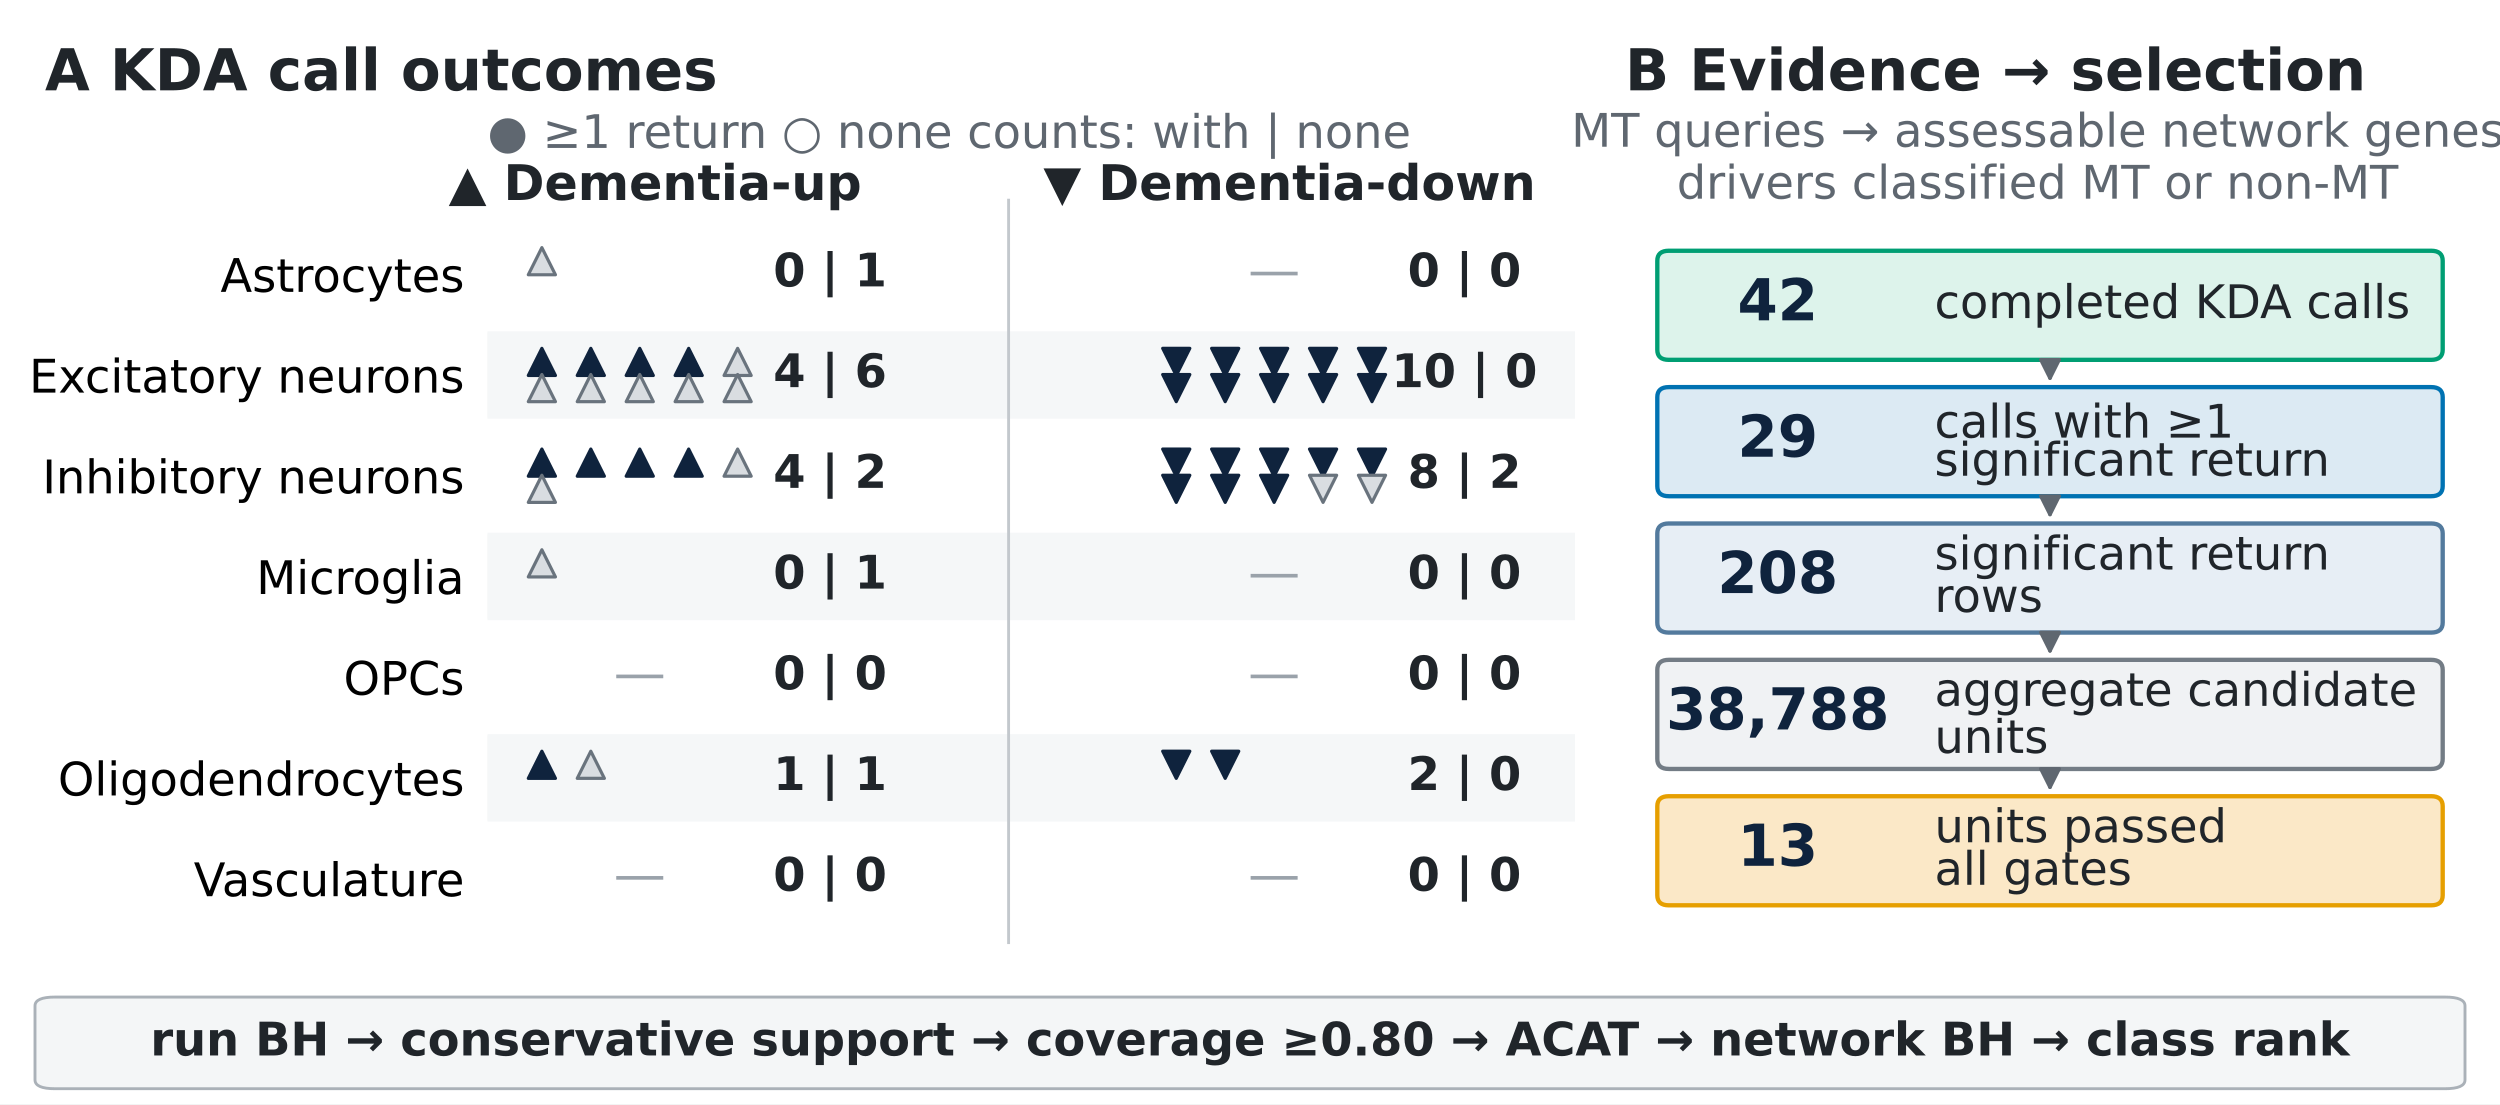
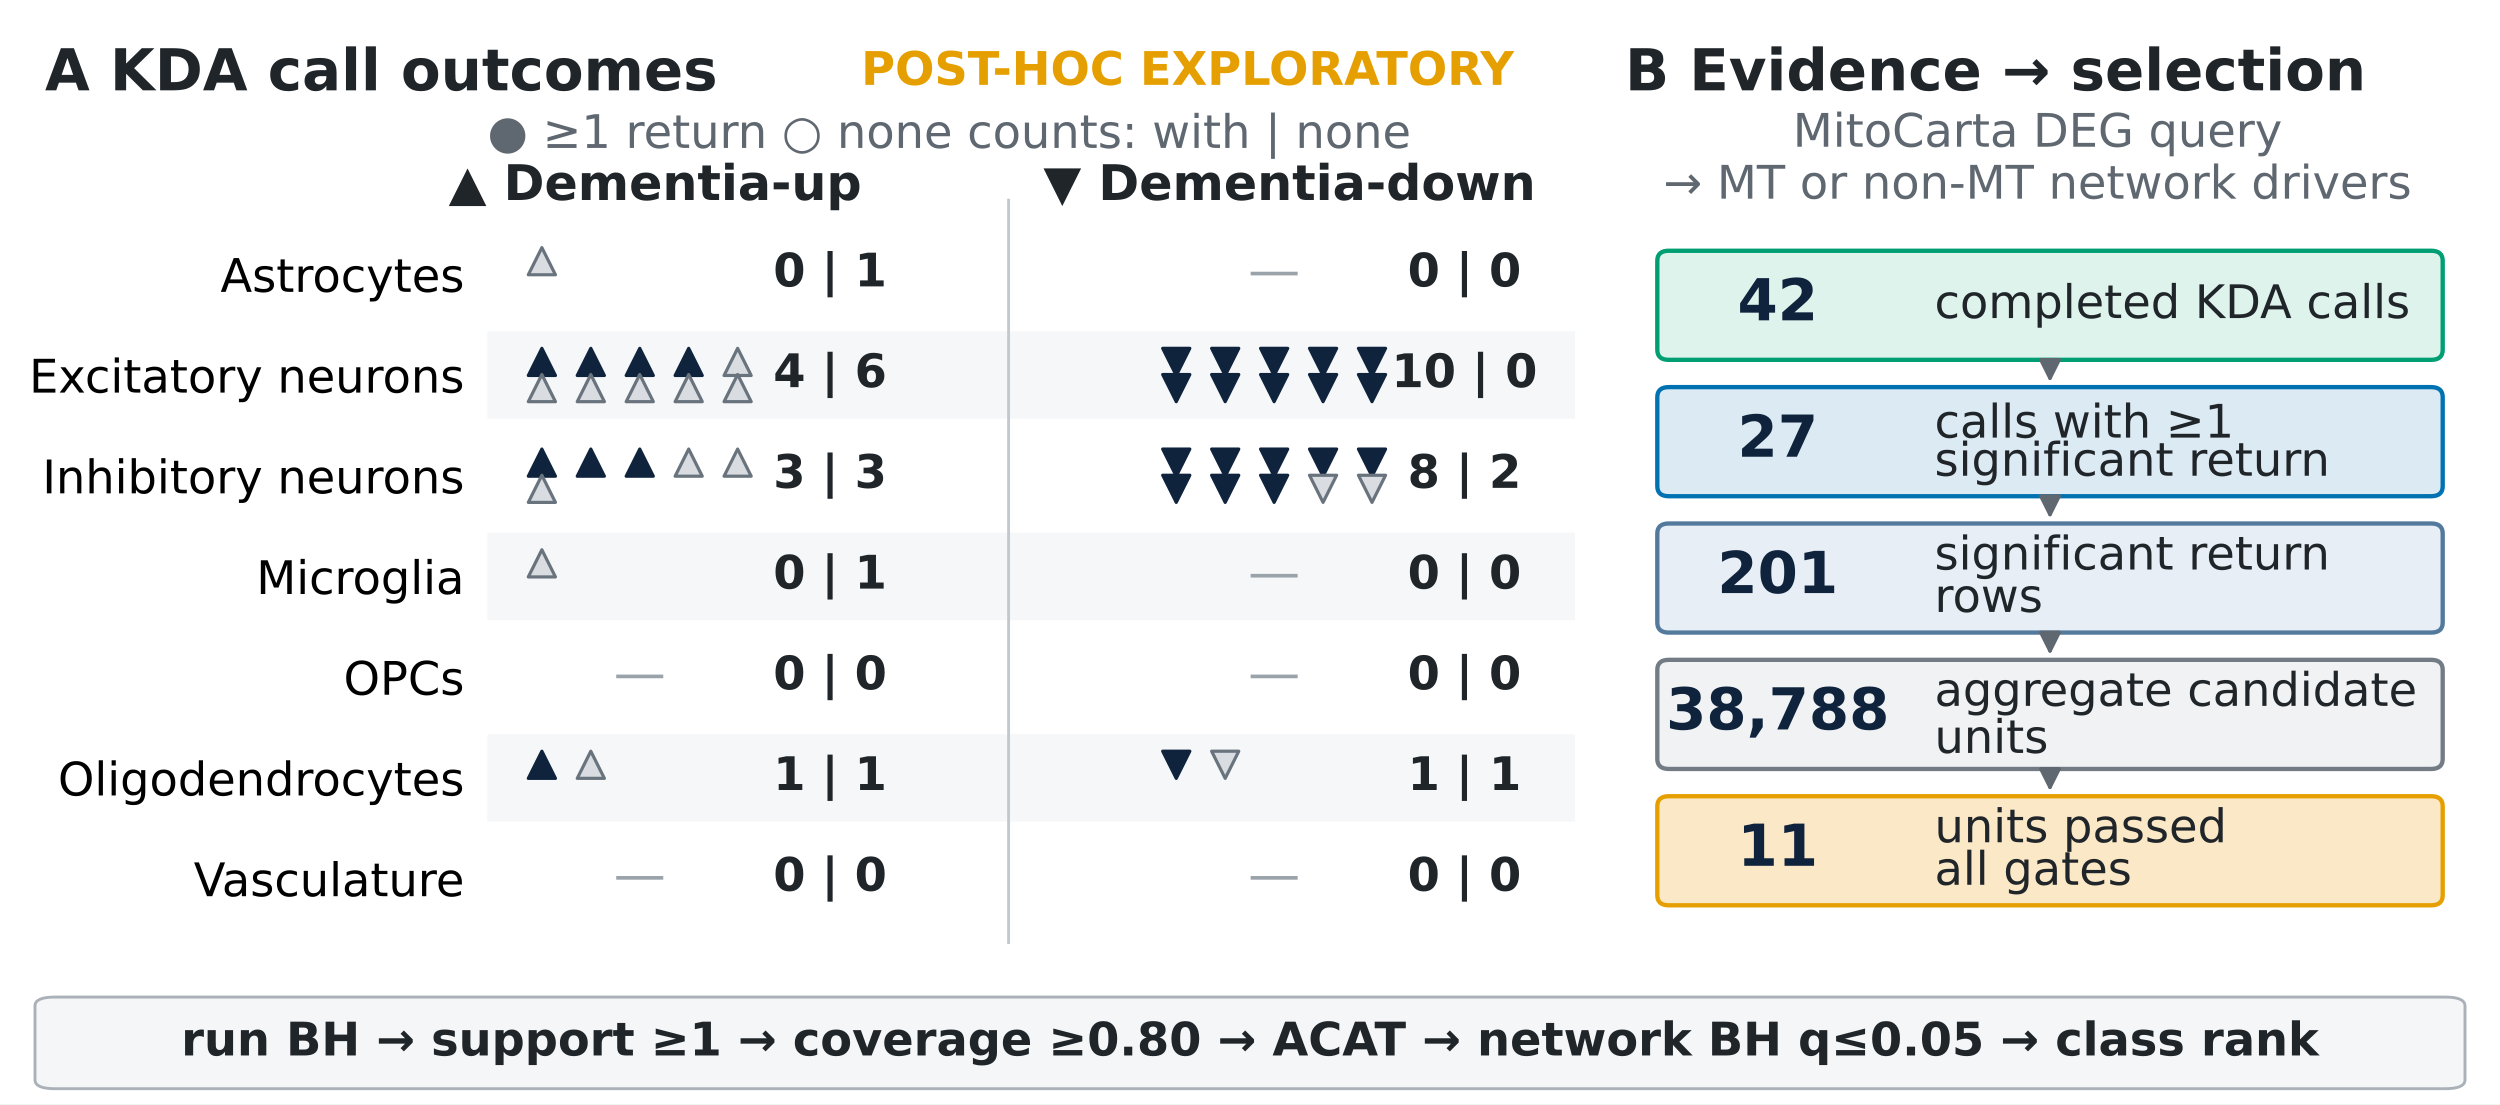
<svg xmlns="http://www.w3.org/2000/svg" xmlns:xlink="http://www.w3.org/1999/xlink" width="864pt" height="381.6pt" viewBox="0 0 864 381.6" version="1.1">
  <defs>
    <style type="text/css">*{stroke-linejoin: round; stroke-linecap: butt}</style>
  </defs>
  <g id="figure_1">
    <g id="patch_1">
-       <path d="M 0 381.6  L 864 381.6  L 864 0  L 0 0  z " style="fill: #ffffff" />
+       <path d="M 0 381.6 L 864 381.6 L 864 0 L 0 0 z " style="fill: #ffffff" />
    </g>
    <g id="axes_1">
      <g id="patch_2">
-         <path d="M 168.48 326.268  L 544.32 326.268  L 544.32 68.688  L 168.48 68.688  z " style="fill: #ffffff" />
+         <path d="M 168.48 326.268 L 544.32 326.268 L 544.32 68.688 L 168.48 68.688 z " style="fill: #ffffff" />
      </g>
      <g id="patch_3">
-         <path d="M 168.48 144.222  L 544.32 144.222  L 544.32 114.983  L 168.48 114.983  z " clip-path="url(#pc3619bc4ea)" style="fill: #f5f7f8; stroke: #f5f7f8; stroke-linejoin: miter" />
+         <path d="M 168.48 144.222 L 544.32 144.222 L 544.32 114.983 L 168.48 114.983 z " clip-path="url(#pa75e87dea2)" style="fill: #f5f7f8; stroke: #f5f7f8; stroke-linejoin: miter" />
      </g>
      <g id="patch_4">
-         <path d="M 168.48 213.838  L 544.32 213.838  L 544.32 184.599  L 168.48 184.599  z " clip-path="url(#pc3619bc4ea)" style="fill: #f5f7f8; stroke: #f5f7f8; stroke-linejoin: miter" />
+         <path d="M 168.48 213.838 L 544.32 213.838 L 544.32 184.599 L 168.48 184.599 z " clip-path="url(#pa75e87dea2)" style="fill: #f5f7f8; stroke: #f5f7f8; stroke-linejoin: miter" />
      </g>
      <g id="patch_5">
-         <path d="M 168.48 283.454  L 544.32 283.454  L 544.32 254.215  L 168.48 254.215  z " clip-path="url(#pc3619bc4ea)" style="fill: #f5f7f8; stroke: #f5f7f8; stroke-linejoin: miter" />
+         <path d="M 168.48 283.454 L 544.32 283.454 L 544.32 254.215 L 168.48 254.215 z " clip-path="url(#pa75e87dea2)" style="fill: #f5f7f8; stroke: #f5f7f8; stroke-linejoin: miter" />
      </g>
      <g id="matplotlib.axis_1" />
      <g id="matplotlib.axis_2">
        <g id="ytick_1">
          <g id="line2d_1" />
          <g id="text_1">
            <text style="font-size: 16px; font-family: 'DejaVu Sans'; text-anchor: end" x="160.48" y="100.872" transform="rotate(-0 160.48 100.8722)">Astrocytes</text>
          </g>
        </g>
        <g id="ytick_2">
          <g id="line2d_2" />
          <g id="text_2">
            <text style="font-size: 16px; font-family: 'DejaVu Sans'; text-anchor: end" x="160.48" y="135.681" transform="rotate(-0 160.48 135.6809)">Excitatory neurons</text>
          </g>
        </g>
        <g id="ytick_3">
          <g id="line2d_3" />
          <g id="text_3">
            <text style="font-size: 16px; font-family: 'DejaVu Sans'; text-anchor: end" x="160.48" y="170.489" transform="rotate(-0 160.48 170.489)">Inhibitory neurons</text>
          </g>
        </g>
        <g id="ytick_4">
          <g id="line2d_4" />
          <g id="text_4">
            <text style="font-size: 16px; font-family: 'DejaVu Sans'; text-anchor: end" x="160.48" y="205.297" transform="rotate(-0 160.48 205.2972)">Microglia</text>
          </g>
        </g>
        <g id="ytick_5">
          <g id="line2d_5" />
          <g id="text_5">
            <text style="font-size: 16px; font-family: 'DejaVu Sans'; text-anchor: end" x="160.48" y="240.105" transform="rotate(-0 160.48 240.1046)">OPCs</text>
          </g>
        </g>
        <g id="ytick_6">
          <g id="line2d_6" />
          <g id="text_6">
            <text style="font-size: 16px; font-family: 'DejaVu Sans'; text-anchor: end" x="160.48" y="274.913" transform="rotate(-0 160.48 274.9134)">Oligodendrocytes</text>
          </g>
        </g>
        <g id="ytick_7">
          <g id="line2d_7" />
          <g id="text_7">
            <text style="font-size: 16px; font-family: 'DejaVu Sans'; text-anchor: end" x="160.48" y="309.721" transform="rotate(-0 160.48 309.7215)">Vasculature</text>
          </g>
        </g>
      </g>
      <g id="line2d_8">
-         <path d="M 348.57 326.268  L 348.57 68.688  " clip-path="url(#pc3619bc4ea)" style="fill: none; stroke: #c3c8cd; stroke-linecap: square" />
+         <path d="M 348.57 326.268 L 348.57 68.688 " clip-path="url(#pa75e87dea2)" style="fill: none; stroke: #c3c8cd; stroke-linecap: square" />
      </g>
      <g id="text_8">
        <text style="font-weight: 700; font-size: 17px; font-family: 'DejaVu Sans'; text-anchor: middle; fill: #20252a" x="226.422" y="69.129" transform="rotate(-0 226.422 69.12907)">▲ Dementia-up</text>
      </g>
      <g id="text_9">
        <text style="font-weight: 700; font-size: 17px; font-family: 'DejaVu Sans'; text-anchor: middle; fill: #20252a" x="445.662" y="69.129" transform="rotate(-0 445.662 69.12907)">▼ Dementia-down</text>
      </g>
      <g id="text_10">
        <text style="font-weight: 700; font-size: 16px; font-family: 'DejaVu Sans'; text-anchor: middle; fill: #20252a" x="286.87" y="98.986" transform="rotate(-0 286.8696 98.98596)">0 | 1</text>
      </g>
      <g id="text_11">
        <text style="font-size: 18px; font-family: 'DejaVu Sans'; text-anchor: middle; fill: #9aa2aa" x="440.338" y="99.47" transform="rotate(-0 440.3376 99.46986)">—</text>
      </g>
      <g id="text_12">
        <text style="font-weight: 700; font-size: 16px; font-family: 'DejaVu Sans'; text-anchor: middle; fill: #20252a" x="506.11" y="98.986" transform="rotate(-0 506.1096 98.98596)">0 | 0</text>
      </g>
      <g id="text_13">
        <text style="font-weight: 700; font-size: 16px; font-family: 'DejaVu Sans'; text-anchor: middle; fill: #20252a" x="286.87" y="133.794" transform="rotate(-0 286.8696 133.7941)">4 | 6</text>
      </g>
      <g id="text_14">
        <text style="font-weight: 700; font-size: 16px; font-family: 'DejaVu Sans'; text-anchor: middle; fill: #20252a" x="506.11" y="133.794" transform="rotate(-0 506.1096 133.7941)">10 | 0</text>
      </g>
      <g id="text_15">
-         <text style="font-weight: 700; font-size: 16px; font-family: 'DejaVu Sans'; text-anchor: middle; fill: #20252a" x="286.87" y="168.602" transform="rotate(-0 286.8696 168.6022)">4 | 2</text>
+         <text style="font-weight: 700; font-size: 16px; font-family: 'DejaVu Sans'; text-anchor: middle; fill: #20252a" x="286.87" y="168.602" transform="rotate(-0 286.8696 168.6022)">3 | 3</text>
      </g>
      <g id="text_16">
        <text style="font-weight: 700; font-size: 16px; font-family: 'DejaVu Sans'; text-anchor: middle; fill: #20252a" x="506.11" y="168.602" transform="rotate(-0 506.1096 168.6022)">8 | 2</text>
      </g>
      <g id="text_17">
        <text style="font-weight: 700; font-size: 16px; font-family: 'DejaVu Sans'; text-anchor: middle; fill: #20252a" x="286.87" y="203.41" transform="rotate(-0 286.8696 203.4103)">0 | 1</text>
      </g>
      <g id="text_18">
        <text style="font-size: 18px; font-family: 'DejaVu Sans'; text-anchor: middle; fill: #9aa2aa" x="440.338" y="203.894" transform="rotate(-0 440.3376 203.8942)">—</text>
      </g>
      <g id="text_19">
        <text style="font-weight: 700; font-size: 16px; font-family: 'DejaVu Sans'; text-anchor: middle; fill: #20252a" x="506.11" y="203.41" transform="rotate(-0 506.1096 203.4103)">0 | 0</text>
      </g>
      <g id="text_20">
        <text style="font-size: 18px; font-family: 'DejaVu Sans'; text-anchor: middle; fill: #9aa2aa" x="221.098" y="238.702" transform="rotate(-0 221.0976 238.7023)">—</text>
      </g>
      <g id="text_21">
        <text style="font-weight: 700; font-size: 16px; font-family: 'DejaVu Sans'; text-anchor: middle; fill: #20252a" x="286.87" y="238.218" transform="rotate(-0 286.8696 238.2184)">0 | 0</text>
      </g>
      <g id="text_22">
        <text style="font-size: 18px; font-family: 'DejaVu Sans'; text-anchor: middle; fill: #9aa2aa" x="440.338" y="238.702" transform="rotate(-0 440.3376 238.7023)">—</text>
      </g>
      <g id="text_23">
        <text style="font-weight: 700; font-size: 16px; font-family: 'DejaVu Sans'; text-anchor: middle; fill: #20252a" x="506.11" y="238.218" transform="rotate(-0 506.1096 238.2184)">0 | 0</text>
      </g>
      <g id="text_24">
        <text style="font-weight: 700; font-size: 16px; font-family: 'DejaVu Sans'; text-anchor: middle; fill: #20252a" x="286.87" y="273.026" transform="rotate(-0 286.8696 273.0265)">1 | 1</text>
      </g>
      <g id="text_25">
-         <text style="font-weight: 700; font-size: 16px; font-family: 'DejaVu Sans'; text-anchor: middle; fill: #20252a" x="506.11" y="273.026" transform="rotate(-0 506.1096 273.0265)">2 | 0</text>
+         <text style="font-weight: 700; font-size: 16px; font-family: 'DejaVu Sans'; text-anchor: middle; fill: #20252a" x="506.11" y="273.026" transform="rotate(-0 506.1096 273.0265)">1 | 1</text>
      </g>
      <g id="text_26">
        <text style="font-size: 18px; font-family: 'DejaVu Sans'; text-anchor: middle; fill: #9aa2aa" x="221.098" y="308.319" transform="rotate(-0 221.0976 308.3185)">—</text>
      </g>
      <g id="text_27">
        <text style="font-weight: 700; font-size: 16px; font-family: 'DejaVu Sans'; text-anchor: middle; fill: #20252a" x="286.87" y="307.835" transform="rotate(-0 286.8696 307.8346)">0 | 0</text>
      </g>
      <g id="text_28">
        <text style="font-size: 18px; font-family: 'DejaVu Sans'; text-anchor: middle; fill: #9aa2aa" x="440.338" y="308.319" transform="rotate(-0 440.3376 308.3185)">—</text>
      </g>
      <g id="text_29">
        <text style="font-weight: 700; font-size: 16px; font-family: 'DejaVu Sans'; text-anchor: middle; fill: #20252a" x="506.11" y="307.835" transform="rotate(-0 506.1096 307.8346)">0 | 0</text>
      </g>
      <g id="PathCollection_1">
        <defs>
-           <path id="me3cca18442" d="M 0 -4.69  L -4.69 4.69  L 4.69 4.69  z " style="stroke: #69737d; stroke-width: 1.1" />
+           <path id="m7affac4d7a" d="M 0 -4.69 L -4.69 4.69 L 4.69 4.69 z " style="stroke: #69737d; stroke-width: 1.1" />
        </defs>
-         <g clip-path="url(#pc3619bc4ea)">
-           <use xlink:href="#me3cca18442" x="187.272" y="90.269" style="fill: #d9dde1; stroke: #69737d; stroke-width: 1.1" />
+         <g clip-path="url(#pa75e87dea2)">
+           <use xlink:href="#m7affac4d7a" x="187.272" y="90.269" style="fill: #d9dde1; stroke: #69737d; stroke-width: 1.1" />
        </g>
      </g>
      <g id="PathCollection_2">
        <defs>
-           <path id="m3339e2f9cd" d="M 0 -4.69  L -4.69 4.69  L 4.69 4.69  z " style="stroke: #0f233d; stroke-width: 1.1" />
+           <path id="m4a1c8bde4f" d="M 0 -4.69 L -4.69 4.69 L 4.69 4.69 z " style="stroke: #0f233d; stroke-width: 1.1" />
        </defs>
-         <g clip-path="url(#pc3619bc4ea)">
-           <use xlink:href="#m3339e2f9cd" x="187.272" y="125.077" style="fill: #0f233d; stroke: #0f233d; stroke-width: 1.1" />
+         <g clip-path="url(#pa75e87dea2)">
+           <use xlink:href="#m4a1c8bde4f" x="187.272" y="125.077" style="fill: #0f233d; stroke: #0f233d; stroke-width: 1.1" />
        </g>
      </g>
      <g id="PathCollection_3">
-         <g clip-path="url(#pc3619bc4ea)">
-           <use xlink:href="#m3339e2f9cd" x="204.185" y="125.077" style="fill: #0f233d; stroke: #0f233d; stroke-width: 1.1" />
+         <g clip-path="url(#pa75e87dea2)">
+           <use xlink:href="#m4a1c8bde4f" x="204.185" y="125.077" style="fill: #0f233d; stroke: #0f233d; stroke-width: 1.1" />
        </g>
      </g>
      <g id="PathCollection_4">
-         <g clip-path="url(#pc3619bc4ea)">
-           <use xlink:href="#m3339e2f9cd" x="221.098" y="125.077" style="fill: #0f233d; stroke: #0f233d; stroke-width: 1.1" />
+         <g clip-path="url(#pa75e87dea2)">
+           <use xlink:href="#m4a1c8bde4f" x="221.098" y="125.077" style="fill: #0f233d; stroke: #0f233d; stroke-width: 1.1" />
        </g>
      </g>
      <g id="PathCollection_5">
-         <g clip-path="url(#pc3619bc4ea)">
-           <use xlink:href="#m3339e2f9cd" x="238.01" y="125.077" style="fill: #0f233d; stroke: #0f233d; stroke-width: 1.1" />
+         <g clip-path="url(#pa75e87dea2)">
+           <use xlink:href="#m4a1c8bde4f" x="238.01" y="125.077" style="fill: #0f233d; stroke: #0f233d; stroke-width: 1.1" />
        </g>
      </g>
      <g id="PathCollection_6">
-         <g clip-path="url(#pc3619bc4ea)">
-           <use xlink:href="#me3cca18442" x="254.923" y="125.077" style="fill: #d9dde1; stroke: #69737d; stroke-width: 1.1" />
+         <g clip-path="url(#pa75e87dea2)">
+           <use xlink:href="#m7affac4d7a" x="254.923" y="125.077" style="fill: #d9dde1; stroke: #69737d; stroke-width: 1.1" />
        </g>
      </g>
      <g id="PathCollection_7">
-         <g clip-path="url(#pc3619bc4ea)">
-           <use xlink:href="#me3cca18442" x="187.272" y="134.127" style="fill: #d9dde1; stroke: #69737d; stroke-width: 1.1" />
+         <g clip-path="url(#pa75e87dea2)">
+           <use xlink:href="#m7affac4d7a" x="187.272" y="134.127" style="fill: #d9dde1; stroke: #69737d; stroke-width: 1.1" />
        </g>
      </g>
      <g id="PathCollection_8">
-         <g clip-path="url(#pc3619bc4ea)">
-           <use xlink:href="#me3cca18442" x="204.185" y="134.127" style="fill: #d9dde1; stroke: #69737d; stroke-width: 1.1" />
+         <g clip-path="url(#pa75e87dea2)">
+           <use xlink:href="#m7affac4d7a" x="204.185" y="134.127" style="fill: #d9dde1; stroke: #69737d; stroke-width: 1.1" />
        </g>
      </g>
      <g id="PathCollection_9">
-         <g clip-path="url(#pc3619bc4ea)">
-           <use xlink:href="#me3cca18442" x="221.098" y="134.127" style="fill: #d9dde1; stroke: #69737d; stroke-width: 1.1" />
+         <g clip-path="url(#pa75e87dea2)">
+           <use xlink:href="#m7affac4d7a" x="221.098" y="134.127" style="fill: #d9dde1; stroke: #69737d; stroke-width: 1.1" />
        </g>
      </g>
      <g id="PathCollection_10">
-         <g clip-path="url(#pc3619bc4ea)">
-           <use xlink:href="#me3cca18442" x="238.01" y="134.127" style="fill: #d9dde1; stroke: #69737d; stroke-width: 1.1" />
+         <g clip-path="url(#pa75e87dea2)">
+           <use xlink:href="#m7affac4d7a" x="238.01" y="134.127" style="fill: #d9dde1; stroke: #69737d; stroke-width: 1.1" />
        </g>
      </g>
      <g id="PathCollection_11">
-         <g clip-path="url(#pc3619bc4ea)">
-           <use xlink:href="#me3cca18442" x="254.923" y="134.127" style="fill: #d9dde1; stroke: #69737d; stroke-width: 1.1" />
+         <g clip-path="url(#pa75e87dea2)">
+           <use xlink:href="#m7affac4d7a" x="254.923" y="134.127" style="fill: #d9dde1; stroke: #69737d; stroke-width: 1.1" />
        </g>
      </g>
      <g id="PathCollection_12">
        <defs>
-           <path id="mebd7cc68f4" d="M -0 4.69  L 4.69 -4.69  L -4.69 -4.69  z " style="stroke: #0f233d; stroke-width: 1.1" />
+           <path id="m8735f8ca52" d="M -0 4.69 L 4.69 -4.69 L -4.69 -4.69 z " style="stroke: #0f233d; stroke-width: 1.1" />
        </defs>
-         <g clip-path="url(#pc3619bc4ea)">
-           <use xlink:href="#mebd7cc68f4" x="406.512" y="125.077" style="fill: #0f233d; stroke: #0f233d; stroke-width: 1.1" />
+         <g clip-path="url(#pa75e87dea2)">
+           <use xlink:href="#m8735f8ca52" x="406.512" y="125.077" style="fill: #0f233d; stroke: #0f233d; stroke-width: 1.1" />
        </g>
      </g>
      <g id="PathCollection_13">
-         <g clip-path="url(#pc3619bc4ea)">
-           <use xlink:href="#mebd7cc68f4" x="423.425" y="125.077" style="fill: #0f233d; stroke: #0f233d; stroke-width: 1.1" />
+         <g clip-path="url(#pa75e87dea2)">
+           <use xlink:href="#m8735f8ca52" x="423.425" y="125.077" style="fill: #0f233d; stroke: #0f233d; stroke-width: 1.1" />
        </g>
      </g>
      <g id="PathCollection_14">
-         <g clip-path="url(#pc3619bc4ea)">
-           <use xlink:href="#mebd7cc68f4" x="440.338" y="125.077" style="fill: #0f233d; stroke: #0f233d; stroke-width: 1.1" />
+         <g clip-path="url(#pa75e87dea2)">
+           <use xlink:href="#m8735f8ca52" x="440.338" y="125.077" style="fill: #0f233d; stroke: #0f233d; stroke-width: 1.1" />
        </g>
      </g>
      <g id="PathCollection_15">
-         <g clip-path="url(#pc3619bc4ea)">
-           <use xlink:href="#mebd7cc68f4" x="457.25" y="125.077" style="fill: #0f233d; stroke: #0f233d; stroke-width: 1.1" />
+         <g clip-path="url(#pa75e87dea2)">
+           <use xlink:href="#m8735f8ca52" x="457.25" y="125.077" style="fill: #0f233d; stroke: #0f233d; stroke-width: 1.1" />
        </g>
      </g>
      <g id="PathCollection_16">
-         <g clip-path="url(#pc3619bc4ea)">
-           <use xlink:href="#mebd7cc68f4" x="474.163" y="125.077" style="fill: #0f233d; stroke: #0f233d; stroke-width: 1.1" />
+         <g clip-path="url(#pa75e87dea2)">
+           <use xlink:href="#m8735f8ca52" x="474.163" y="125.077" style="fill: #0f233d; stroke: #0f233d; stroke-width: 1.1" />
        </g>
      </g>
      <g id="PathCollection_17">
-         <g clip-path="url(#pc3619bc4ea)">
-           <use xlink:href="#mebd7cc68f4" x="406.512" y="134.127" style="fill: #0f233d; stroke: #0f233d; stroke-width: 1.1" />
+         <g clip-path="url(#pa75e87dea2)">
+           <use xlink:href="#m8735f8ca52" x="406.512" y="134.127" style="fill: #0f233d; stroke: #0f233d; stroke-width: 1.1" />
        </g>
      </g>
      <g id="PathCollection_18">
-         <g clip-path="url(#pc3619bc4ea)">
-           <use xlink:href="#mebd7cc68f4" x="423.425" y="134.127" style="fill: #0f233d; stroke: #0f233d; stroke-width: 1.1" />
+         <g clip-path="url(#pa75e87dea2)">
+           <use xlink:href="#m8735f8ca52" x="423.425" y="134.127" style="fill: #0f233d; stroke: #0f233d; stroke-width: 1.1" />
        </g>
      </g>
      <g id="PathCollection_19">
-         <g clip-path="url(#pc3619bc4ea)">
-           <use xlink:href="#mebd7cc68f4" x="440.338" y="134.127" style="fill: #0f233d; stroke: #0f233d; stroke-width: 1.1" />
+         <g clip-path="url(#pa75e87dea2)">
+           <use xlink:href="#m8735f8ca52" x="440.338" y="134.127" style="fill: #0f233d; stroke: #0f233d; stroke-width: 1.1" />
        </g>
      </g>
      <g id="PathCollection_20">
-         <g clip-path="url(#pc3619bc4ea)">
-           <use xlink:href="#mebd7cc68f4" x="457.25" y="134.127" style="fill: #0f233d; stroke: #0f233d; stroke-width: 1.1" />
+         <g clip-path="url(#pa75e87dea2)">
+           <use xlink:href="#m8735f8ca52" x="457.25" y="134.127" style="fill: #0f233d; stroke: #0f233d; stroke-width: 1.1" />
        </g>
      </g>
      <g id="PathCollection_21">
-         <g clip-path="url(#pc3619bc4ea)">
-           <use xlink:href="#mebd7cc68f4" x="474.163" y="134.127" style="fill: #0f233d; stroke: #0f233d; stroke-width: 1.1" />
+         <g clip-path="url(#pa75e87dea2)">
+           <use xlink:href="#m8735f8ca52" x="474.163" y="134.127" style="fill: #0f233d; stroke: #0f233d; stroke-width: 1.1" />
        </g>
      </g>
      <g id="PathCollection_22">
-         <g clip-path="url(#pc3619bc4ea)">
-           <use xlink:href="#m3339e2f9cd" x="187.272" y="159.885" style="fill: #0f233d; stroke: #0f233d; stroke-width: 1.1" />
+         <g clip-path="url(#pa75e87dea2)">
+           <use xlink:href="#m4a1c8bde4f" x="187.272" y="159.885" style="fill: #0f233d; stroke: #0f233d; stroke-width: 1.1" />
        </g>
      </g>
      <g id="PathCollection_23">
-         <g clip-path="url(#pc3619bc4ea)">
-           <use xlink:href="#m3339e2f9cd" x="204.185" y="159.885" style="fill: #0f233d; stroke: #0f233d; stroke-width: 1.1" />
+         <g clip-path="url(#pa75e87dea2)">
+           <use xlink:href="#m4a1c8bde4f" x="204.185" y="159.885" style="fill: #0f233d; stroke: #0f233d; stroke-width: 1.1" />
        </g>
      </g>
      <g id="PathCollection_24">
-         <g clip-path="url(#pc3619bc4ea)">
-           <use xlink:href="#m3339e2f9cd" x="221.098" y="159.885" style="fill: #0f233d; stroke: #0f233d; stroke-width: 1.1" />
+         <g clip-path="url(#pa75e87dea2)">
+           <use xlink:href="#m4a1c8bde4f" x="221.098" y="159.885" style="fill: #0f233d; stroke: #0f233d; stroke-width: 1.1" />
        </g>
      </g>
      <g id="PathCollection_25">
-         <g clip-path="url(#pc3619bc4ea)">
-           <use xlink:href="#m3339e2f9cd" x="238.01" y="159.885" style="fill: #0f233d; stroke: #0f233d; stroke-width: 1.1" />
+         <g clip-path="url(#pa75e87dea2)">
+           <use xlink:href="#m7affac4d7a" x="238.01" y="159.885" style="fill: #d9dde1; stroke: #69737d; stroke-width: 1.1" />
        </g>
      </g>
      <g id="PathCollection_26">
-         <g clip-path="url(#pc3619bc4ea)">
-           <use xlink:href="#me3cca18442" x="254.923" y="159.885" style="fill: #d9dde1; stroke: #69737d; stroke-width: 1.1" />
+         <g clip-path="url(#pa75e87dea2)">
+           <use xlink:href="#m7affac4d7a" x="254.923" y="159.885" style="fill: #d9dde1; stroke: #69737d; stroke-width: 1.1" />
        </g>
      </g>
      <g id="PathCollection_27">
-         <g clip-path="url(#pc3619bc4ea)">
-           <use xlink:href="#me3cca18442" x="187.272" y="168.935" style="fill: #d9dde1; stroke: #69737d; stroke-width: 1.1" />
+         <g clip-path="url(#pa75e87dea2)">
+           <use xlink:href="#m7affac4d7a" x="187.272" y="168.935" style="fill: #d9dde1; stroke: #69737d; stroke-width: 1.1" />
        </g>
      </g>
      <g id="PathCollection_28">
-         <g clip-path="url(#pc3619bc4ea)">
-           <use xlink:href="#mebd7cc68f4" x="406.512" y="159.885" style="fill: #0f233d; stroke: #0f233d; stroke-width: 1.1" />
+         <g clip-path="url(#pa75e87dea2)">
+           <use xlink:href="#m8735f8ca52" x="406.512" y="159.885" style="fill: #0f233d; stroke: #0f233d; stroke-width: 1.1" />
        </g>
      </g>
      <g id="PathCollection_29">
-         <g clip-path="url(#pc3619bc4ea)">
-           <use xlink:href="#mebd7cc68f4" x="423.425" y="159.885" style="fill: #0f233d; stroke: #0f233d; stroke-width: 1.1" />
+         <g clip-path="url(#pa75e87dea2)">
+           <use xlink:href="#m8735f8ca52" x="423.425" y="159.885" style="fill: #0f233d; stroke: #0f233d; stroke-width: 1.1" />
        </g>
      </g>
      <g id="PathCollection_30">
-         <g clip-path="url(#pc3619bc4ea)">
-           <use xlink:href="#mebd7cc68f4" x="440.338" y="159.885" style="fill: #0f233d; stroke: #0f233d; stroke-width: 1.1" />
+         <g clip-path="url(#pa75e87dea2)">
+           <use xlink:href="#m8735f8ca52" x="440.338" y="159.885" style="fill: #0f233d; stroke: #0f233d; stroke-width: 1.1" />
        </g>
      </g>
      <g id="PathCollection_31">
-         <g clip-path="url(#pc3619bc4ea)">
-           <use xlink:href="#mebd7cc68f4" x="457.25" y="159.885" style="fill: #0f233d; stroke: #0f233d; stroke-width: 1.1" />
+         <g clip-path="url(#pa75e87dea2)">
+           <use xlink:href="#m8735f8ca52" x="457.25" y="159.885" style="fill: #0f233d; stroke: #0f233d; stroke-width: 1.1" />
        </g>
      </g>
      <g id="PathCollection_32">
-         <g clip-path="url(#pc3619bc4ea)">
-           <use xlink:href="#mebd7cc68f4" x="474.163" y="159.885" style="fill: #0f233d; stroke: #0f233d; stroke-width: 1.1" />
+         <g clip-path="url(#pa75e87dea2)">
+           <use xlink:href="#m8735f8ca52" x="474.163" y="159.885" style="fill: #0f233d; stroke: #0f233d; stroke-width: 1.1" />
        </g>
      </g>
      <g id="PathCollection_33">
-         <g clip-path="url(#pc3619bc4ea)">
-           <use xlink:href="#mebd7cc68f4" x="406.512" y="168.935" style="fill: #0f233d; stroke: #0f233d; stroke-width: 1.1" />
+         <g clip-path="url(#pa75e87dea2)">
+           <use xlink:href="#m8735f8ca52" x="406.512" y="168.935" style="fill: #0f233d; stroke: #0f233d; stroke-width: 1.1" />
        </g>
      </g>
      <g id="PathCollection_34">
-         <g clip-path="url(#pc3619bc4ea)">
-           <use xlink:href="#mebd7cc68f4" x="423.425" y="168.935" style="fill: #0f233d; stroke: #0f233d; stroke-width: 1.1" />
+         <g clip-path="url(#pa75e87dea2)">
+           <use xlink:href="#m8735f8ca52" x="423.425" y="168.935" style="fill: #0f233d; stroke: #0f233d; stroke-width: 1.1" />
        </g>
      </g>
      <g id="PathCollection_35">
-         <g clip-path="url(#pc3619bc4ea)">
-           <use xlink:href="#mebd7cc68f4" x="440.338" y="168.935" style="fill: #0f233d; stroke: #0f233d; stroke-width: 1.1" />
+         <g clip-path="url(#pa75e87dea2)">
+           <use xlink:href="#m8735f8ca52" x="440.338" y="168.935" style="fill: #0f233d; stroke: #0f233d; stroke-width: 1.1" />
        </g>
      </g>
      <g id="PathCollection_36">
        <defs>
-           <path id="m3593e5761f" d="M -0 4.69  L 4.69 -4.69  L -4.69 -4.69  z " style="stroke: #69737d; stroke-width: 1.1" />
+           <path id="m2ef5801943" d="M -0 4.69 L 4.69 -4.69 L -4.69 -4.69 z " style="stroke: #69737d; stroke-width: 1.1" />
        </defs>
-         <g clip-path="url(#pc3619bc4ea)">
-           <use xlink:href="#m3593e5761f" x="457.25" y="168.935" style="fill: #d9dde1; stroke: #69737d; stroke-width: 1.1" />
+         <g clip-path="url(#pa75e87dea2)">
+           <use xlink:href="#m2ef5801943" x="457.25" y="168.935" style="fill: #d9dde1; stroke: #69737d; stroke-width: 1.1" />
        </g>
      </g>
      <g id="PathCollection_37">
-         <g clip-path="url(#pc3619bc4ea)">
-           <use xlink:href="#m3593e5761f" x="474.163" y="168.935" style="fill: #d9dde1; stroke: #69737d; stroke-width: 1.1" />
+         <g clip-path="url(#pa75e87dea2)">
+           <use xlink:href="#m2ef5801943" x="474.163" y="168.935" style="fill: #d9dde1; stroke: #69737d; stroke-width: 1.1" />
        </g>
      </g>
      <g id="PathCollection_38">
-         <g clip-path="url(#pc3619bc4ea)">
-           <use xlink:href="#me3cca18442" x="187.272" y="194.693" style="fill: #d9dde1; stroke: #69737d; stroke-width: 1.1" />
+         <g clip-path="url(#pa75e87dea2)">
+           <use xlink:href="#m7affac4d7a" x="187.272" y="194.693" style="fill: #d9dde1; stroke: #69737d; stroke-width: 1.1" />
        </g>
      </g>
      <g id="PathCollection_39">
-         <g clip-path="url(#pc3619bc4ea)">
-           <use xlink:href="#m3339e2f9cd" x="187.272" y="264.31" style="fill: #0f233d; stroke: #0f233d; stroke-width: 1.1" />
+         <g clip-path="url(#pa75e87dea2)">
+           <use xlink:href="#m4a1c8bde4f" x="187.272" y="264.31" style="fill: #0f233d; stroke: #0f233d; stroke-width: 1.1" />
        </g>
      </g>
      <g id="PathCollection_40">
-         <g clip-path="url(#pc3619bc4ea)">
-           <use xlink:href="#me3cca18442" x="204.185" y="264.31" style="fill: #d9dde1; stroke: #69737d; stroke-width: 1.1" />
+         <g clip-path="url(#pa75e87dea2)">
+           <use xlink:href="#m7affac4d7a" x="204.185" y="264.31" style="fill: #d9dde1; stroke: #69737d; stroke-width: 1.1" />
        </g>
      </g>
      <g id="PathCollection_41">
-         <g clip-path="url(#pc3619bc4ea)">
-           <use xlink:href="#mebd7cc68f4" x="406.512" y="264.31" style="fill: #0f233d; stroke: #0f233d; stroke-width: 1.1" />
+         <g clip-path="url(#pa75e87dea2)">
+           <use xlink:href="#m8735f8ca52" x="406.512" y="264.31" style="fill: #0f233d; stroke: #0f233d; stroke-width: 1.1" />
        </g>
      </g>
      <g id="PathCollection_42">
-         <g clip-path="url(#pc3619bc4ea)">
-           <use xlink:href="#mebd7cc68f4" x="423.425" y="264.31" style="fill: #0f233d; stroke: #0f233d; stroke-width: 1.1" />
+         <g clip-path="url(#pa75e87dea2)">
+           <use xlink:href="#m2ef5801943" x="423.425" y="264.31" style="fill: #d9dde1; stroke: #69737d; stroke-width: 1.1" />
        </g>
      </g>
    </g>
    <g id="axes_2">
      <g id="patch_6">
-         <path d="M 576.755 124.363  L 840.205 124.363  Q 844.197 124.363 844.197 120.891  L 844.197 90.134  Q 844.197 86.661 840.205 86.661  L 576.755 86.661  Q 572.763 86.661 572.763 90.134  L 572.763 120.891  Q 572.763 124.363 576.755 124.363  z " clip-path="url(#p27ea605a34)" style="fill: #ddf3eb; stroke: #009e73; stroke-width: 1.5; stroke-linejoin: miter" />
+         <path d="M 576.755 124.363 L 840.205 124.363 Q 844.197 124.363 844.197 120.891 L 844.197 90.134 Q 844.197 86.661 840.205 86.661 L 576.755 86.661 Q 572.763 86.661 572.763 90.134 L 572.763 120.891 Q 572.763 124.363 576.755 124.363 z " clip-path="url(#p37b14c7408)" style="fill: #ddf3eb; stroke: #009e73; stroke-width: 1.5; stroke-linejoin: miter" />
      </g>
      <g id="patch_7">
-         <path d="M 576.755 171.491  L 840.205 171.491  Q 844.197 171.491 844.197 168.018  L 844.197 137.262  Q 844.197 133.789 840.205 133.789  L 576.755 133.789  Q 572.763 133.789 572.763 137.262  L 572.763 168.018  Q 572.763 171.491 576.755 171.491  z " clip-path="url(#p27ea605a34)" style="fill: #dceaf3; stroke: #0072b2; stroke-width: 1.5; stroke-linejoin: miter" />
+         <path d="M 576.755 171.491 L 840.205 171.491 Q 844.197 171.491 844.197 168.018 L 844.197 137.262 Q 844.197 133.789 840.205 133.789 L 576.755 133.789 Q 572.763 133.789 572.763 137.262 L 572.763 168.018 Q 572.763 171.491 576.755 171.491 z " clip-path="url(#p37b14c7408)" style="fill: #dceaf3; stroke: #0072b2; stroke-width: 1.5; stroke-linejoin: miter" />
      </g>
      <g id="patch_8">
-         <path d="M 576.755 218.619  L 840.205 218.619  Q 844.197 218.619 844.197 215.146  L 844.197 184.389  Q 844.197 180.917 840.205 180.917  L 576.755 180.917  Q 572.763 180.917 572.763 184.389  L 572.763 215.146  Q 572.763 218.619 576.755 218.619  z " clip-path="url(#p27ea605a34)" style="fill: #e7eef5; stroke: #537a9d; stroke-width: 1.5; stroke-linejoin: miter" />
+         <path d="M 576.755 218.619 L 840.205 218.619 Q 844.197 218.619 844.197 215.146 L 844.197 184.389 Q 844.197 180.917 840.205 180.917 L 576.755 180.917 Q 572.763 180.917 572.763 184.389 L 572.763 215.146 Q 572.763 218.619 576.755 218.619 z " clip-path="url(#p37b14c7408)" style="fill: #e7eef5; stroke: #537a9d; stroke-width: 1.5; stroke-linejoin: miter" />
      </g>
      <g id="patch_9">
-         <path d="M 576.755 265.746  L 840.205 265.746  Q 844.197 265.746 844.197 262.274  L 844.197 231.517  Q 844.197 228.044 840.205 228.044  L 576.755 228.044  Q 572.763 228.044 572.763 231.517  L 572.763 262.274  Q 572.763 265.746 576.755 265.746  z " clip-path="url(#p27ea605a34)" style="fill: #f0f2f4; stroke: #737c85; stroke-width: 1.5; stroke-linejoin: miter" />
+         <path d="M 576.755 265.746 L 840.205 265.746 Q 844.197 265.746 844.197 262.274 L 844.197 231.517 Q 844.197 228.044 840.205 228.044 L 576.755 228.044 Q 572.763 228.044 572.763 231.517 L 572.763 262.274 Q 572.763 265.746 576.755 265.746 z " clip-path="url(#p37b14c7408)" style="fill: #f0f2f4; stroke: #737c85; stroke-width: 1.5; stroke-linejoin: miter" />
      </g>
      <g id="patch_10">
-         <path d="M 576.755 312.874  L 840.205 312.874  Q 844.197 312.874 844.197 309.401  L 844.197 278.644  Q 844.197 275.172 840.205 275.172  L 576.755 275.172  Q 572.763 275.172 572.763 278.644  L 572.763 309.401  Q 572.763 312.874 576.755 312.874  z " clip-path="url(#p27ea605a34)" style="fill: #fbe8c7; stroke: #e69f00; stroke-width: 1.5; stroke-linejoin: miter" />
+         <path d="M 576.755 312.874 L 840.205 312.874 Q 844.197 312.874 844.197 309.401 L 844.197 278.644 Q 844.197 275.172 840.205 275.172 L 576.755 275.172 Q 572.763 275.172 572.763 278.644 L 572.763 309.401 Q 572.763 312.874 576.755 312.874 z " clip-path="url(#p37b14c7408)" style="fill: #fbe8c7; stroke: #e69f00; stroke-width: 1.5; stroke-linejoin: miter" />
      </g>
      <g id="text_30">
        <text style="font-weight: 700; font-size: 20px; font-family: 'DejaVu Sans'; text-anchor: middle; fill: #0f233d" x="614.39" y="110.708" transform="rotate(-0 614.3904 110.7077)">42</text>
      </g>
      <g id="text_31">
        <text style="font-size: 16px; font-family: 'DejaVu Sans'; text-anchor: start; fill: #20252a" x="668.563" y="109.927" transform="rotate(-0 668.5632 109.9274)">completed KDA calls</text>
      </g>
      <g id="patch_11">
-         <path d="M 708.48 125.869  Q 708.48 128.954 708.48 130.697  " style="fill: none; stroke: #5f6770; stroke-width: 1.2; stroke-linecap: round" />
-         <path d="M 711.68 124.297  L 708.48 130.697  L 705.28 124.297  z " style="fill: #5f6770; stroke: #5f6770; stroke-width: 1.2; stroke-linecap: round" />
+         <path d="M 708.48 125.869 Q 708.48 128.954 708.48 130.697 " style="fill: none; stroke: #5f6770; stroke-width: 1.2; stroke-linecap: round" />
+         <path d="M 711.68 124.297 L 708.48 130.697 L 705.28 124.297 z " style="fill: #5f6770; stroke: #5f6770; stroke-width: 1.2; stroke-linecap: round" />
      </g>
      <g id="text_32">
-         <text style="font-weight: 700; font-size: 20px; font-family: 'DejaVu Sans'; text-anchor: middle; fill: #0f233d" x="614.39" y="157.835" transform="rotate(-0 614.3904 157.8353)">29</text>
+         <text style="font-weight: 700; font-size: 20px; font-family: 'DejaVu Sans'; text-anchor: middle; fill: #0f233d" x="614.39" y="157.835" transform="rotate(-0 614.3904 157.8353)">27</text>
      </g>
      <g id="text_33">
        <text style="font-size: 16px; font-family: 'DejaVu Sans'; fill: #20252a" transform="translate(668.5632 151.245)">calls with ≥1</text>
        <text style="font-size: 16px; font-family: 'DejaVu Sans'; fill: #20252a" transform="translate(668.5632 164.415)">significant return</text>
      </g>
      <g id="patch_12">
-         <path d="M 708.48 172.996  Q 708.48 176.081 708.48 177.825  " style="fill: none; stroke: #5f6770; stroke-width: 1.2; stroke-linecap: round" />
-         <path d="M 711.68 171.425  L 708.48 177.825  L 705.28 171.425  z " style="fill: #5f6770; stroke: #5f6770; stroke-width: 1.2; stroke-linecap: round" />
+         <path d="M 708.48 172.996 Q 708.48 176.081 708.48 177.825 " style="fill: none; stroke: #5f6770; stroke-width: 1.2; stroke-linecap: round" />
+         <path d="M 711.68 171.425 L 708.48 177.825 L 705.28 171.425 z " style="fill: #5f6770; stroke: #5f6770; stroke-width: 1.2; stroke-linecap: round" />
      </g>
      <g id="text_34">
-         <text style="font-weight: 700; font-size: 20px; font-family: 'DejaVu Sans'; text-anchor: middle; fill: #0f233d" x="614.39" y="204.963" transform="rotate(-0 614.3904 204.9629)">208</text>
+         <text style="font-weight: 700; font-size: 20px; font-family: 'DejaVu Sans'; text-anchor: middle; fill: #0f233d" x="614.39" y="204.963" transform="rotate(-0 614.3904 204.9629)">201</text>
      </g>
      <g id="text_35">
        <text style="font-size: 16px; font-family: 'DejaVu Sans'; fill: #20252a" transform="translate(668.5632 196.8226)">significant return</text>
        <text style="font-size: 16px; font-family: 'DejaVu Sans'; fill: #20252a" transform="translate(668.5632 211.4939)">rows</text>
      </g>
      <g id="patch_13">
-         <path d="M 708.48 220.124  Q 708.48 223.209 708.48 224.952  " style="fill: none; stroke: #5f6770; stroke-width: 1.2; stroke-linecap: round" />
-         <path d="M 711.68 218.552  L 708.48 224.952  L 705.28 218.552  z " style="fill: #5f6770; stroke: #5f6770; stroke-width: 1.2; stroke-linecap: round" />
+         <path d="M 708.48 220.124 Q 708.48 223.209 708.48 224.952 " style="fill: none; stroke: #5f6770; stroke-width: 1.2; stroke-linecap: round" />
+         <path d="M 711.68 218.552 L 708.48 224.952 L 705.28 218.552 z " style="fill: #5f6770; stroke: #5f6770; stroke-width: 1.2; stroke-linecap: round" />
      </g>
      <g id="text_36">
        <text style="font-weight: 700; font-size: 20px; font-family: 'DejaVu Sans'; text-anchor: middle; fill: #0f233d" x="614.39" y="252.091" transform="rotate(-0 614.3904 252.0905)">38,788</text>
      </g>
      <g id="text_37">
        <text style="font-size: 16px; font-family: 'DejaVu Sans'; fill: #20252a" transform="translate(668.5632 243.9502)">aggregate candidate</text>
        <text style="font-size: 16px; font-family: 'DejaVu Sans'; fill: #20252a" transform="translate(668.5632 260.2202)">units</text>
      </g>
      <g id="patch_14">
-         <path d="M 708.48 267.251  Q 708.48 270.336 708.48 272.08  " style="fill: none; stroke: #5f6770; stroke-width: 1.2; stroke-linecap: round" />
-         <path d="M 711.68 265.68  L 708.48 272.08  L 705.28 265.68  z " style="fill: #5f6770; stroke: #5f6770; stroke-width: 1.2; stroke-linecap: round" />
+         <path d="M 708.48 267.251 Q 708.48 270.336 708.48 272.08 " style="fill: none; stroke: #5f6770; stroke-width: 1.2; stroke-linecap: round" />
+         <path d="M 711.68 265.68 L 708.48 272.08 L 705.28 265.68 z " style="fill: #5f6770; stroke: #5f6770; stroke-width: 1.2; stroke-linecap: round" />
      </g>
      <g id="text_38">
-         <text style="font-weight: 700; font-size: 20px; font-family: 'DejaVu Sans'; text-anchor: middle; fill: #0f233d" x="614.39" y="299.218" transform="rotate(-0 614.3904 299.2181)">13</text>
+         <text style="font-weight: 700; font-size: 20px; font-family: 'DejaVu Sans'; text-anchor: middle; fill: #0f233d" x="614.39" y="299.218" transform="rotate(-0 614.3904 299.2181)">11</text>
      </g>
      <g id="text_39">
        <text style="font-size: 16px; font-family: 'DejaVu Sans'; fill: #20252a" transform="translate(668.5632 291.0778)">units passed</text>
        <text style="font-size: 16px; font-family: 'DejaVu Sans'; fill: #20252a" transform="translate(668.5632 305.7978)">all gates</text>
      </g>
    </g>
    <g id="patch_15">
-       <path d="M 19.008 376.258  L 844.992 376.258  Q 851.904 376.258 851.904 373.205  L 851.904 347.638  Q 851.904 344.585 844.992 344.585  L 19.008 344.585  Q 12.096 344.585 12.096 347.638  L 12.096 373.205  Q 12.096 376.258 19.008 376.258  z " style="fill: #f4f6f7; stroke: #aab1b8; stroke-linejoin: miter" />
+       <path d="M 19.008 376.258 L 844.992 376.258 Q 851.904 376.258 851.904 373.205 L 851.904 347.638 Q 851.904 344.585 844.992 344.585 L 19.008 344.585 Q 12.096 344.585 12.096 347.638 L 12.096 373.205 Q 12.096 376.258 19.008 376.258 z " style="fill: #f4f6f7; stroke: #aab1b8; stroke-linejoin: miter" />
    </g>
    <g id="text_40">
      <text style="font-weight: 700; font-size: 20px; font-family: 'DejaVu Sans'; text-anchor: start; fill: #20252a" x="15.552" y="31.224" transform="rotate(-0 15.552 31.22407)">A  KDA call outcomes</text>
    </g>
    <g id="text_41">
      <text style="font-weight: 700; font-size: 20px; font-family: 'DejaVu Sans'; text-anchor: start; fill: #20252a" x="561.6" y="31.224" transform="rotate(-0 561.6 31.22407)">B  Evidence → selection</text>
    </g>
    <g id="text_42">
+       <text style="font-weight: 700; font-size: 16px; font-family: 'DejaVu Sans'; text-anchor: middle; fill: #e69f00" x="410.4" y="29.328" transform="rotate(-0 410.4 29.32825)">POST-HOC EXPLORATORY</text>
+     </g>
+     <g id="text_43">
      <text style="font-size: 16px; font-family: 'DejaVu Sans'; text-anchor: start; fill: #5f6770" x="168.48" y="51.129" transform="rotate(-0 168.48 51.12868)">● ≥1 return     ○ none     counts: with | none</text>
    </g>
-     <g id="text_43">
-       <text style="font-size: 16px; font-family: 'DejaVu Sans'; text-anchor: middle; fill: #5f6770" x="704.16" y="50.712" transform="rotate(-0 704.16 50.71207)">MT queries → assessable network genes</text>
-     </g>
    <g id="text_44">
-       <text style="font-size: 16px; font-family: 'DejaVu Sans'; text-anchor: middle; fill: #5f6770" x="704.16" y="68.647" transform="rotate(-0 704.16 68.64727)">drivers classified MT or non-MT</text>
+       <text style="font-size: 16px; font-family: 'DejaVu Sans'; text-anchor: middle; fill: #5f6770" x="704.16" y="50.712" transform="rotate(-0 704.16 50.71207)">MitoCarta DEG query</text>
    </g>
    <g id="text_45">
-       <text style="font-weight: 700; font-size: 16px; font-family: 'DejaVu Sans'; text-anchor: middle; fill: #20252a" x="432" y="364.769" transform="rotate(-0 432 364.7689)">run BH  →  conservative support  →  coverage ≥0.80  →  ACAT  →  network BH  →  class rank</text>
+       <text style="font-size: 16px; font-family: 'DejaVu Sans'; text-anchor: middle; fill: #5f6770" x="704.16" y="68.647" transform="rotate(-0 704.16 68.64727)">→ MT or non-MT network drivers</text>
+     </g>
+     <g id="text_46">
+       <text style="font-weight: 700; font-size: 16px; font-family: 'DejaVu Sans'; text-anchor: middle; fill: #20252a" x="432" y="364.769" transform="rotate(-0 432 364.7689)">run BH  →  support ≥1  →  coverage ≥0.80  →  ACAT  →  network BH q≤0.05  →  class rank</text>
    </g>
  </g>
  <defs>
-     <clipPath id="pc3619bc4ea">
+     <clipPath id="pa75e87dea2">
      <rect x="168.48" y="68.688" width="375.84" height="257.58" />
    </clipPath>
-     <clipPath id="p27ea605a34">
+     <clipPath id="p37b14c7408">
      <rect x="565.92" y="78.228" width="285.12" height="248.04" />
    </clipPath>
  </defs>
</svg>
